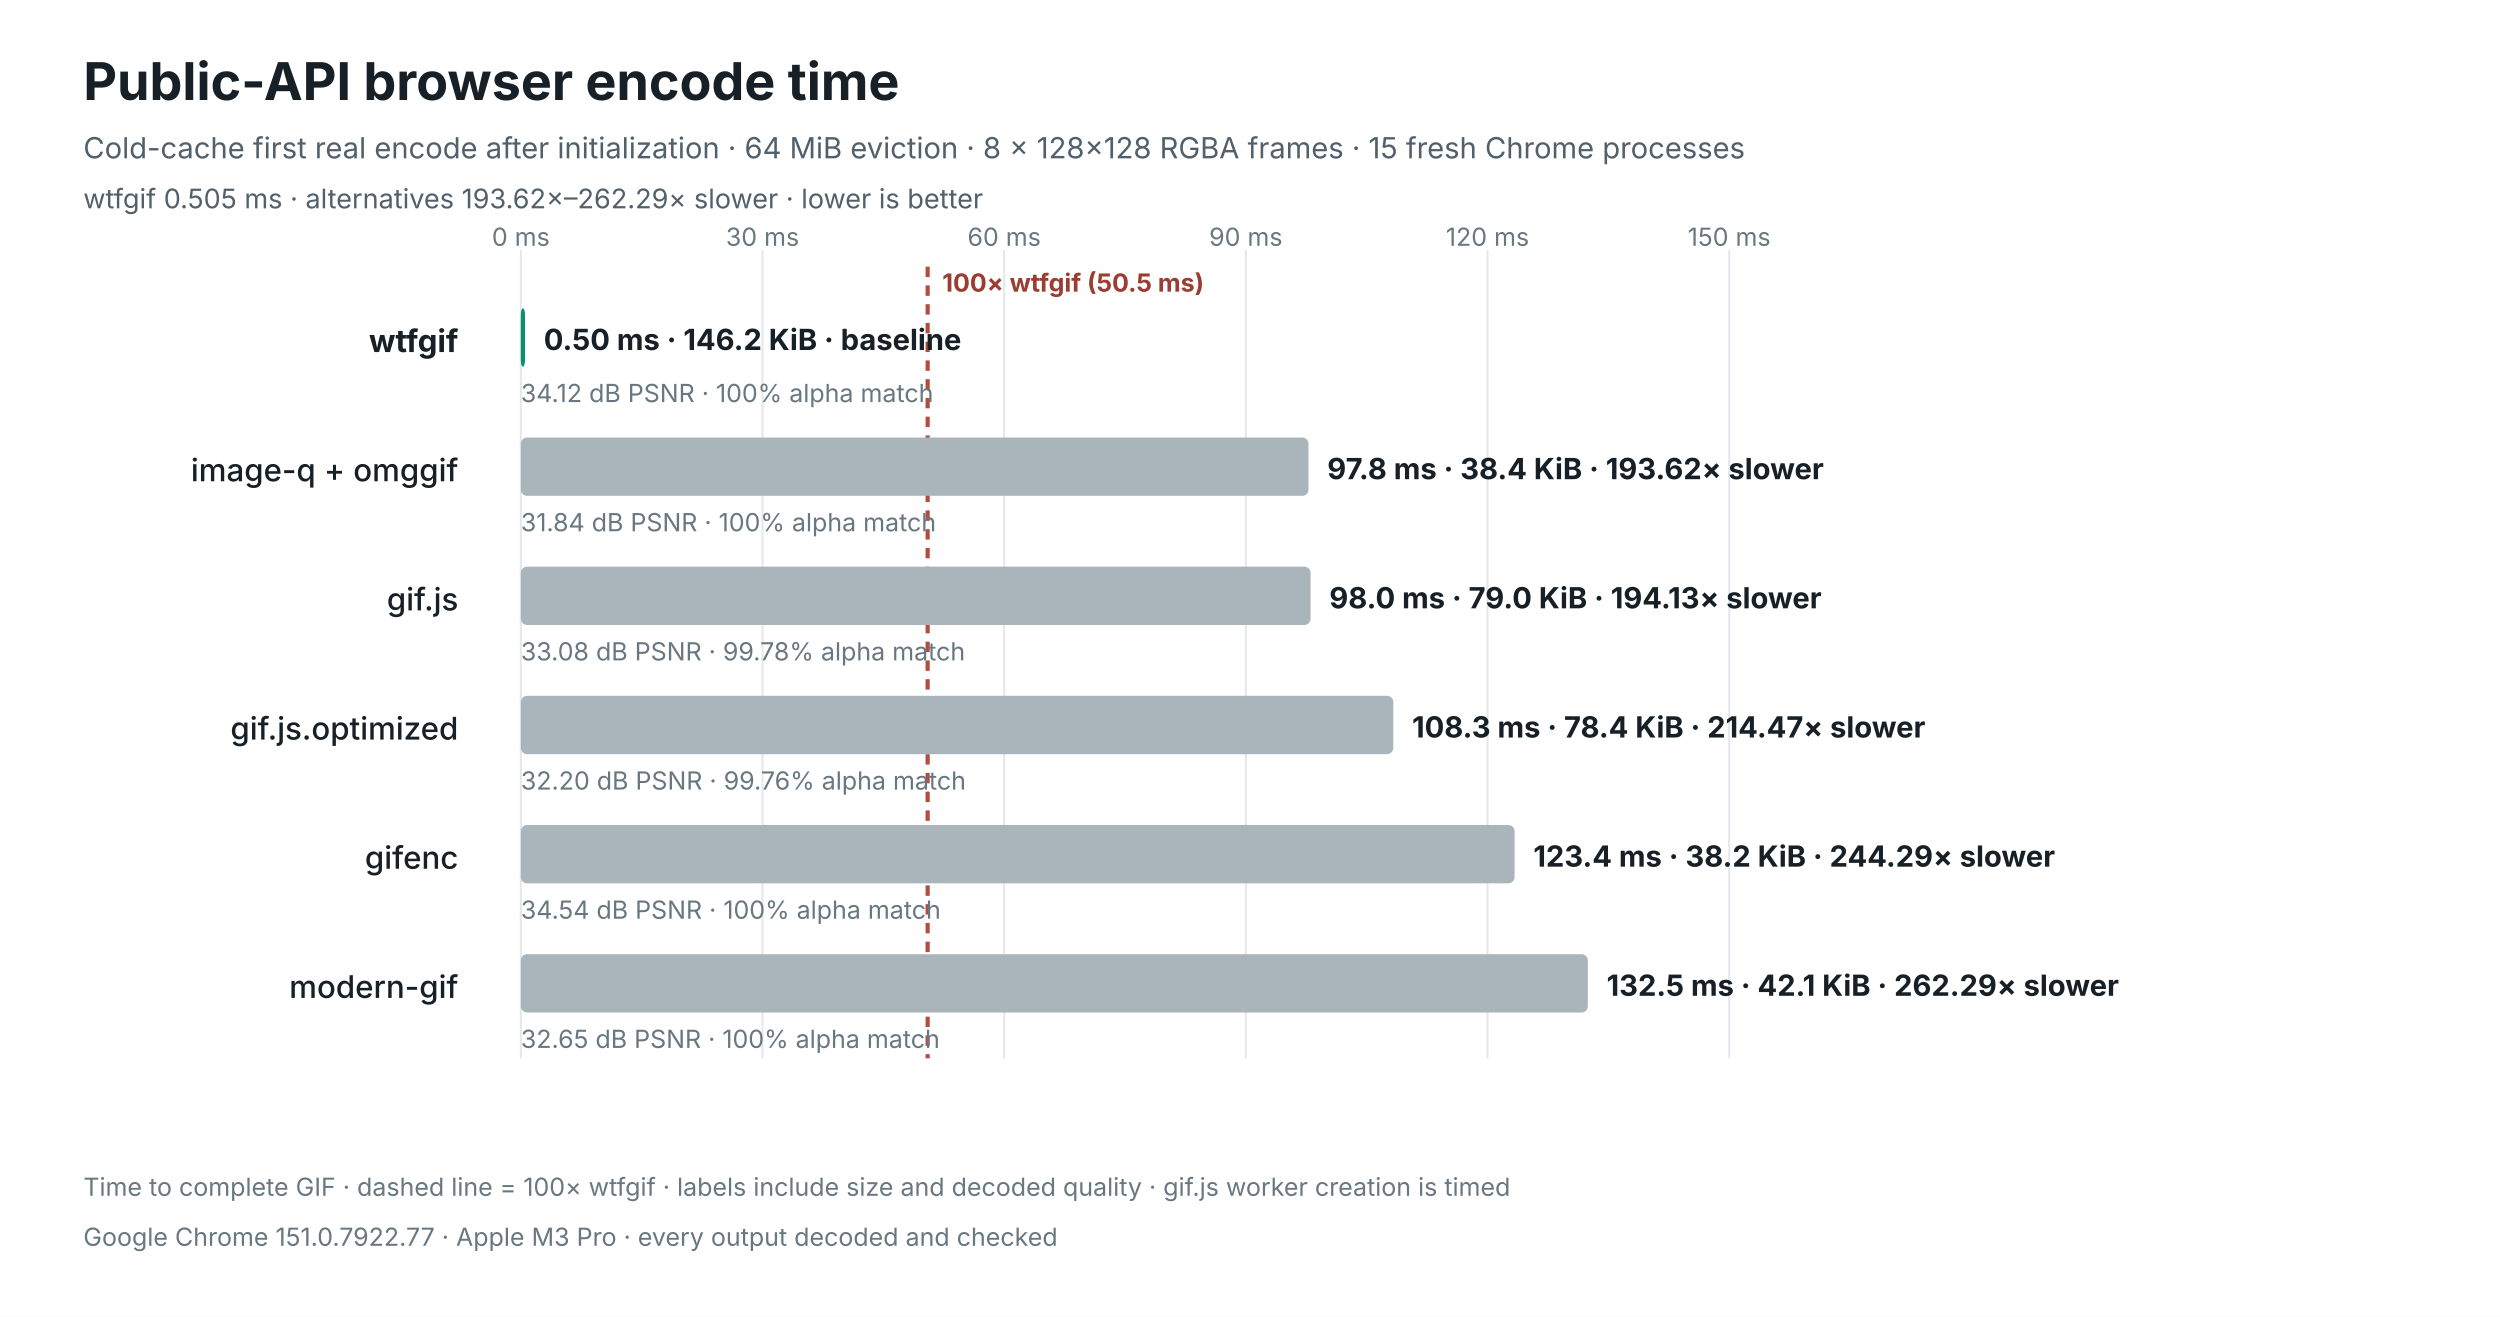
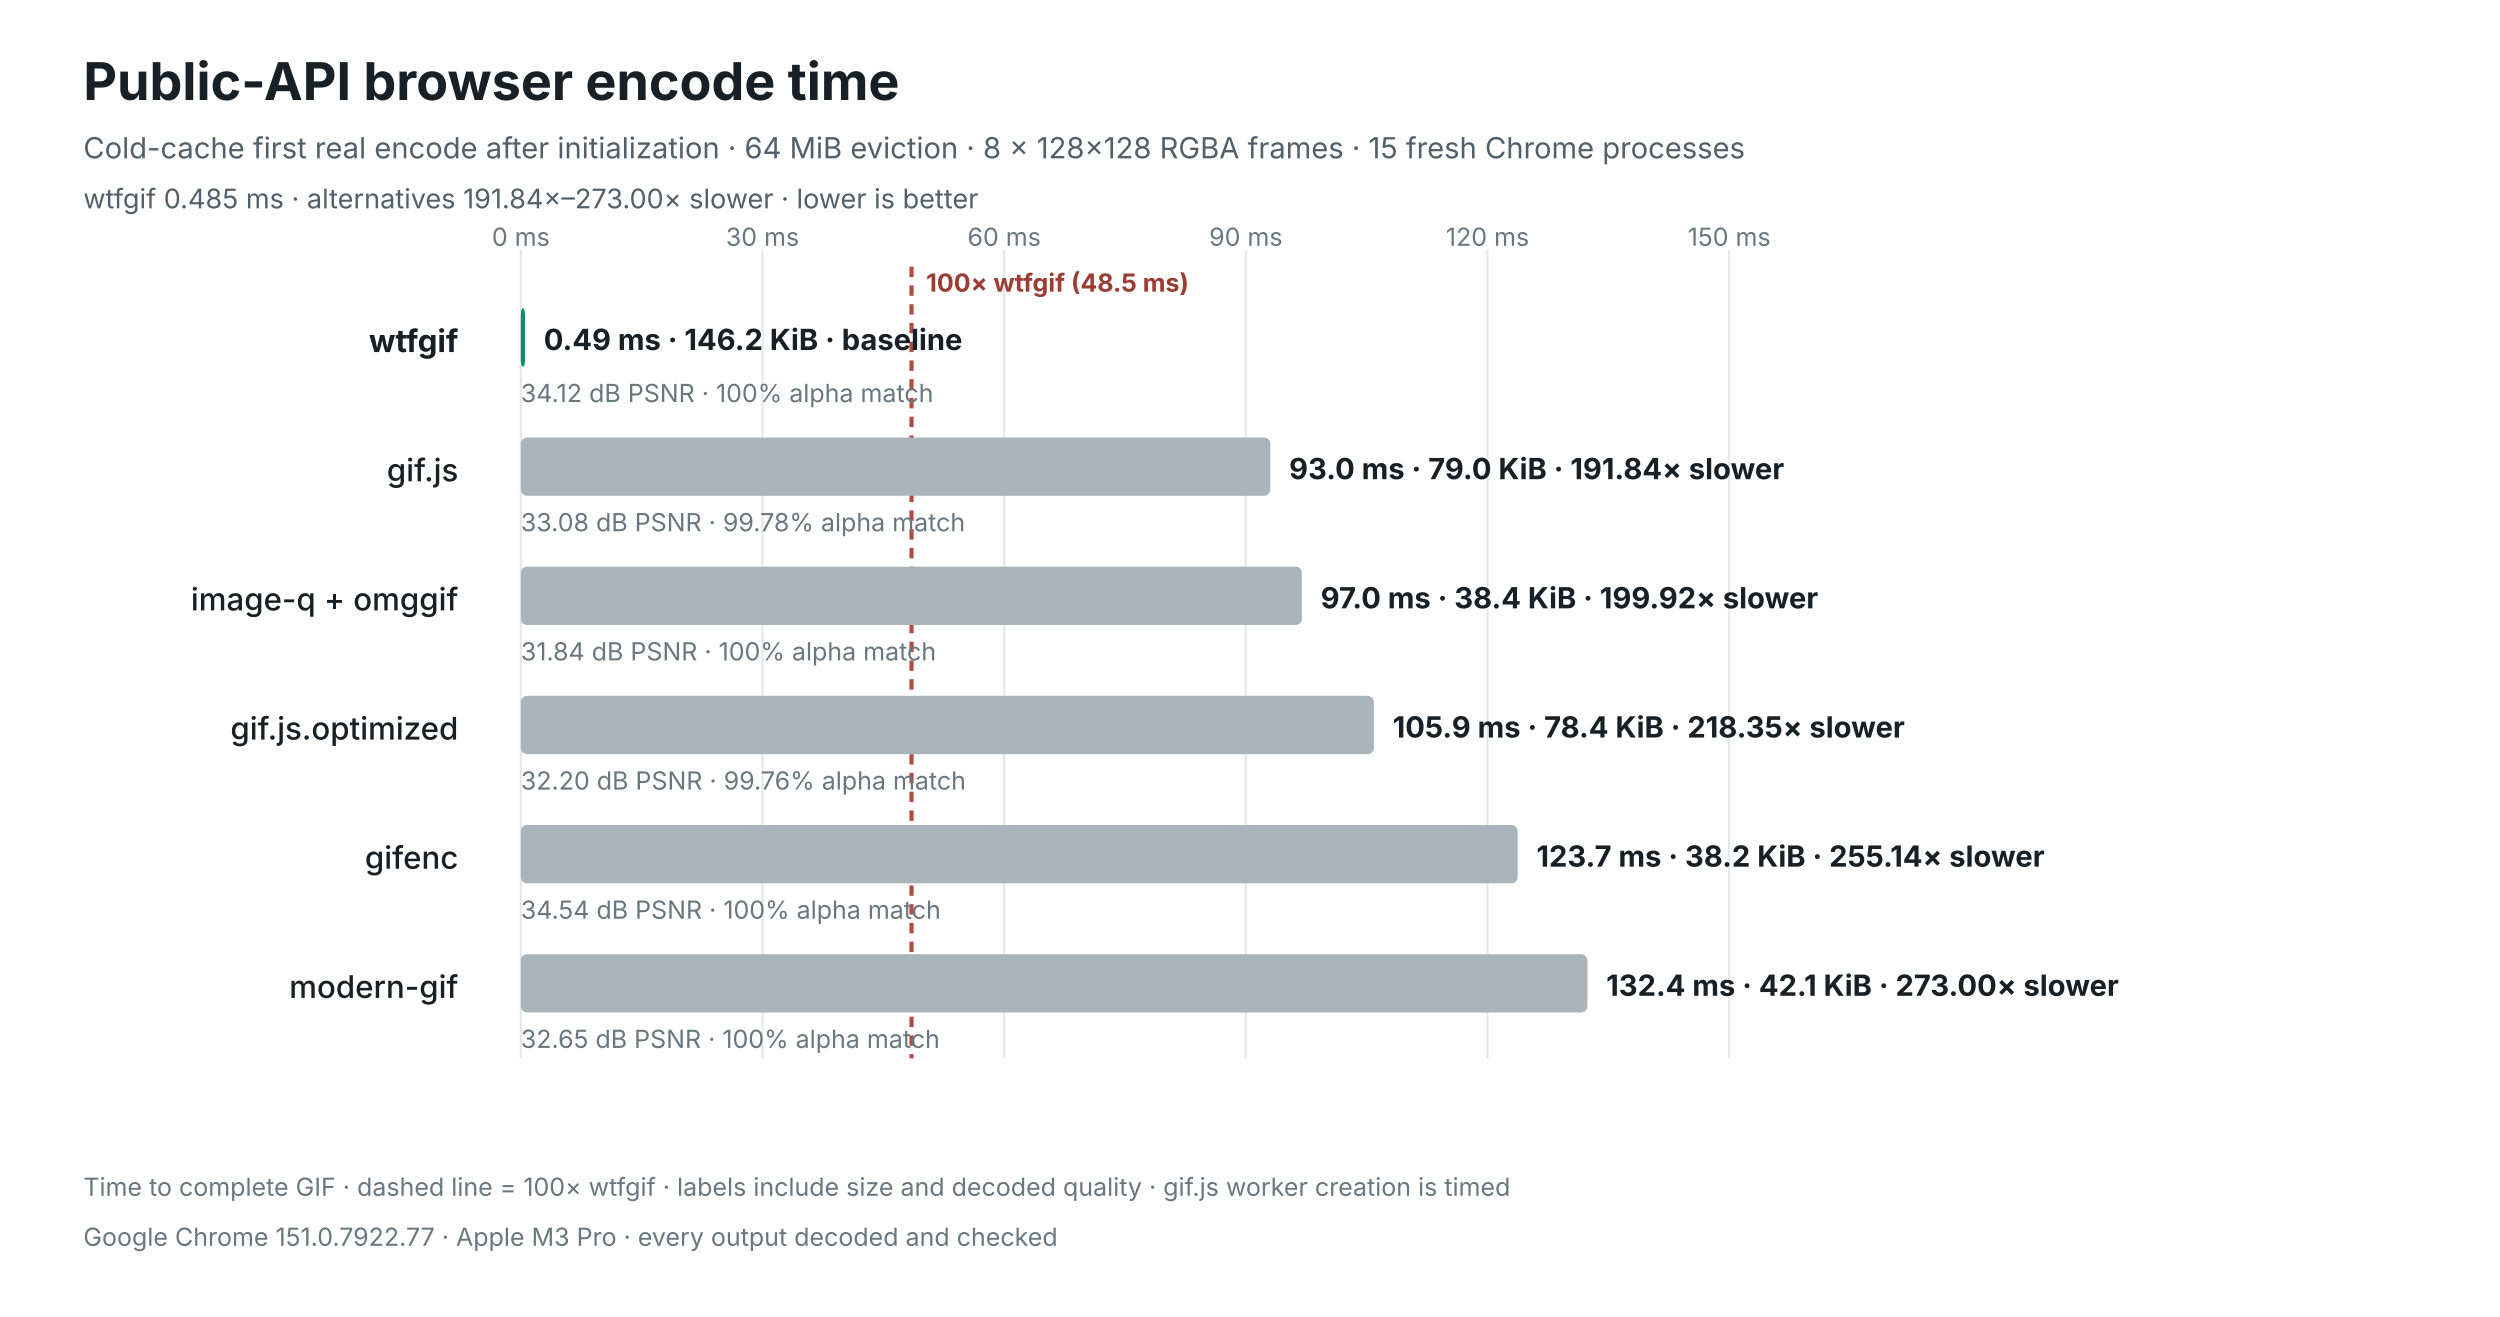
<svg xmlns="http://www.w3.org/2000/svg" width="1200" height="632" viewBox="0 0 1200 632" role="img" aria-labelledby="title desc">
  <rect width="100%" height="100%" fill="#ffffff" />
  <g font-family="ui-sans-serif, -apple-system, BlinkMacSystemFont, Segoe UI, sans-serif" fill="#172026">
    <text x="40" y="48" font-size="25" font-weight="700">Public-API browser encode time</text>
    <text x="40" y="76" font-size="14" fill="#51606a">Cold-cache first real encode after initialization · 64 MiB eviction · 8 × 128×128 RGBA frames · 15 fresh Chrome processes</text>
-     <text x="40" y="100" font-size="13" fill="#51606a">wtfgif 0.505 ms · alternatives 193.62×–262.29× slower · lower is better</text>
+     <text x="40" y="100" font-size="13" fill="#51606a">wtfgif 0.485 ms · alternatives 191.84×–273.00× slower · lower is better</text>
    <line x1="250" y1="120" x2="250" y2="508" stroke="#e3e8eb" stroke-width="1" />
    <text x="250" y="118" text-anchor="middle" font-size="12" fill="#687780">0 ms</text>
    <line x1="366" y1="120" x2="366" y2="508" stroke="#e3e8eb" stroke-width="1" />
    <text x="366" y="118" text-anchor="middle" font-size="12" fill="#687780">30 ms</text>
    <line x1="482" y1="120" x2="482" y2="508" stroke="#e3e8eb" stroke-width="1" />
    <text x="482" y="118" text-anchor="middle" font-size="12" fill="#687780">60 ms</text>
    <line x1="598" y1="120" x2="598" y2="508" stroke="#e3e8eb" stroke-width="1" />
    <text x="598" y="118" text-anchor="middle" font-size="12" fill="#687780">90 ms</text>
    <line x1="714" y1="120" x2="714" y2="508" stroke="#e3e8eb" stroke-width="1" />
    <text x="714" y="118" text-anchor="middle" font-size="12" fill="#687780">120 ms</text>
    <line x1="830" y1="120" x2="830" y2="508" stroke="#e3e8eb" stroke-width="1" />
    <text x="830" y="118" text-anchor="middle" font-size="12" fill="#687780">150 ms</text>
-     <line x1="445.27" y1="128" x2="445.27" y2="508" stroke="#b34b3f" stroke-width="2" stroke-dasharray="5 4" />
-     <text x="452.27" y="140" font-size="12" font-weight="700" fill="#9b3d33">100× wtfgif (50.5 ms)</text>
+     <line x1="437.53" y1="128" x2="437.53" y2="508" stroke="#b34b3f" stroke-width="2" stroke-dasharray="5 4" />
+     <text x="444.53" y="140" font-size="12" font-weight="700" fill="#9b3d33">100× wtfgif (48.5 ms)</text>
    <text x="220" y="169" text-anchor="end" font-size="15" font-weight="700">wtfgif</text>
    <rect x="250" y="148" width="2" height="28" rx="3" fill="#0d8f6f" />
-     <text x="261" y="168" text-anchor="start" font-size="14" font-weight="700" fill="#172026">0.50 ms · 146.2 KiB · baseline</text>
+     <text x="261" y="168" text-anchor="start" font-size="14" font-weight="700" fill="#172026">0.49 ms · 146.2 KiB · baseline</text>
    <text x="250" y="193" font-size="12" fill="#687780">34.12 dB PSNR · 100% alpha match</text>
-     <text x="220" y="231" text-anchor="end" font-size="15" font-weight="500">image-q + omggif</text>
-     <rect x="250" y="210" width="378.08" height="28" rx="3" fill="#aab5bb" />
-     <text x="637.08" y="230" text-anchor="start" font-size="14" font-weight="700" fill="#172026">97.8 ms · 38.4 KiB · 193.62× slower</text>
-     <text x="250" y="255" font-size="12" fill="#687780">31.84 dB PSNR · 100% alpha match</text>
-     <text x="220" y="293" text-anchor="end" font-size="15" font-weight="500">gif.js</text>
-     <rect x="250" y="272" width="379.07" height="28" rx="3" fill="#aab5bb" />
-     <text x="638.07" y="292" text-anchor="start" font-size="14" font-weight="700" fill="#172026">98.0 ms · 79.0 KiB · 194.13× slower</text>
-     <text x="250" y="317" font-size="12" fill="#687780">33.08 dB PSNR · 99.78% alpha match</text>
+     <text x="220" y="231" text-anchor="end" font-size="15" font-weight="500">gif.js</text>
+     <rect x="250" y="210" width="359.75" height="28" rx="3" fill="#aab5bb" />
+     <text x="618.75" y="230" text-anchor="start" font-size="14" font-weight="700" fill="#172026">93.0 ms · 79.0 KiB · 191.84× slower</text>
+     <text x="250" y="255" font-size="12" fill="#687780">33.08 dB PSNR · 99.78% alpha match</text>
+     <text x="220" y="293" text-anchor="end" font-size="15" font-weight="500">image-q + omggif</text>
+     <rect x="250" y="272" width="374.91" height="28" rx="3" fill="#aab5bb" />
+     <text x="633.91" y="292" text-anchor="start" font-size="14" font-weight="700" fill="#172026">97.0 ms · 38.4 KiB · 199.92× slower</text>
+     <text x="250" y="317" font-size="12" fill="#687780">31.84 dB PSNR · 100% alpha match</text>
    <text x="220" y="355" text-anchor="end" font-size="15" font-weight="500">gif.js.optimized</text>
-     <rect x="250" y="334" width="418.78" height="28" rx="3" fill="#aab5bb" />
-     <text x="677.78" y="354" text-anchor="start" font-size="14" font-weight="700" fill="#172026">108.3 ms · 78.4 KiB · 214.47× slower</text>
+     <rect x="250" y="334" width="409.48" height="28" rx="3" fill="#aab5bb" />
+     <text x="668.48" y="354" text-anchor="start" font-size="14" font-weight="700" fill="#172026">105.9 ms · 78.4 KiB · 218.35× slower</text>
    <text x="250" y="379" font-size="12" fill="#687780">32.20 dB PSNR · 99.76% alpha match</text>
    <text x="220" y="417" text-anchor="end" font-size="15" font-weight="500">gifenc</text>
-     <rect x="250" y="396" width="477.01" height="28" rx="3" fill="#aab5bb" />
-     <text x="736.01" y="416" text-anchor="start" font-size="14" font-weight="700" fill="#172026">123.4 ms · 38.2 KiB · 244.29× slower</text>
+     <rect x="250" y="396" width="478.48" height="28" rx="3" fill="#aab5bb" />
+     <text x="737.48" y="416" text-anchor="start" font-size="14" font-weight="700" fill="#172026">123.7 ms · 38.2 KiB · 255.14× slower</text>
    <text x="250" y="441" font-size="12" fill="#687780">34.54 dB PSNR · 100% alpha match</text>
    <text x="220" y="479" text-anchor="end" font-size="15" font-weight="500">modern-gif</text>
-     <rect x="250" y="458" width="512.16" height="28" rx="3" fill="#aab5bb" />
-     <text x="771.16" y="478" text-anchor="start" font-size="14" font-weight="700" fill="#172026">132.5 ms · 42.1 KiB · 262.29× slower</text>
+     <rect x="250" y="458" width="511.97" height="28" rx="3" fill="#aab5bb" />
+     <text x="770.97" y="478" text-anchor="start" font-size="14" font-weight="700" fill="#172026">132.4 ms · 42.1 KiB · 273.00× slower</text>
    <text x="250" y="503" font-size="12" fill="#687780">32.65 dB PSNR · 100% alpha match</text>
    <text x="40" y="574" font-size="12" fill="#687780">Time to complete GIF · dashed line = 100× wtfgif · labels include size and decoded quality · gif.js worker creation is timed</text>
    <text x="40" y="598" font-size="12" fill="#687780">Google Chrome 151.0.7922.77 · Apple M3 Pro · every output decoded and checked</text>
  </g>
</svg>
